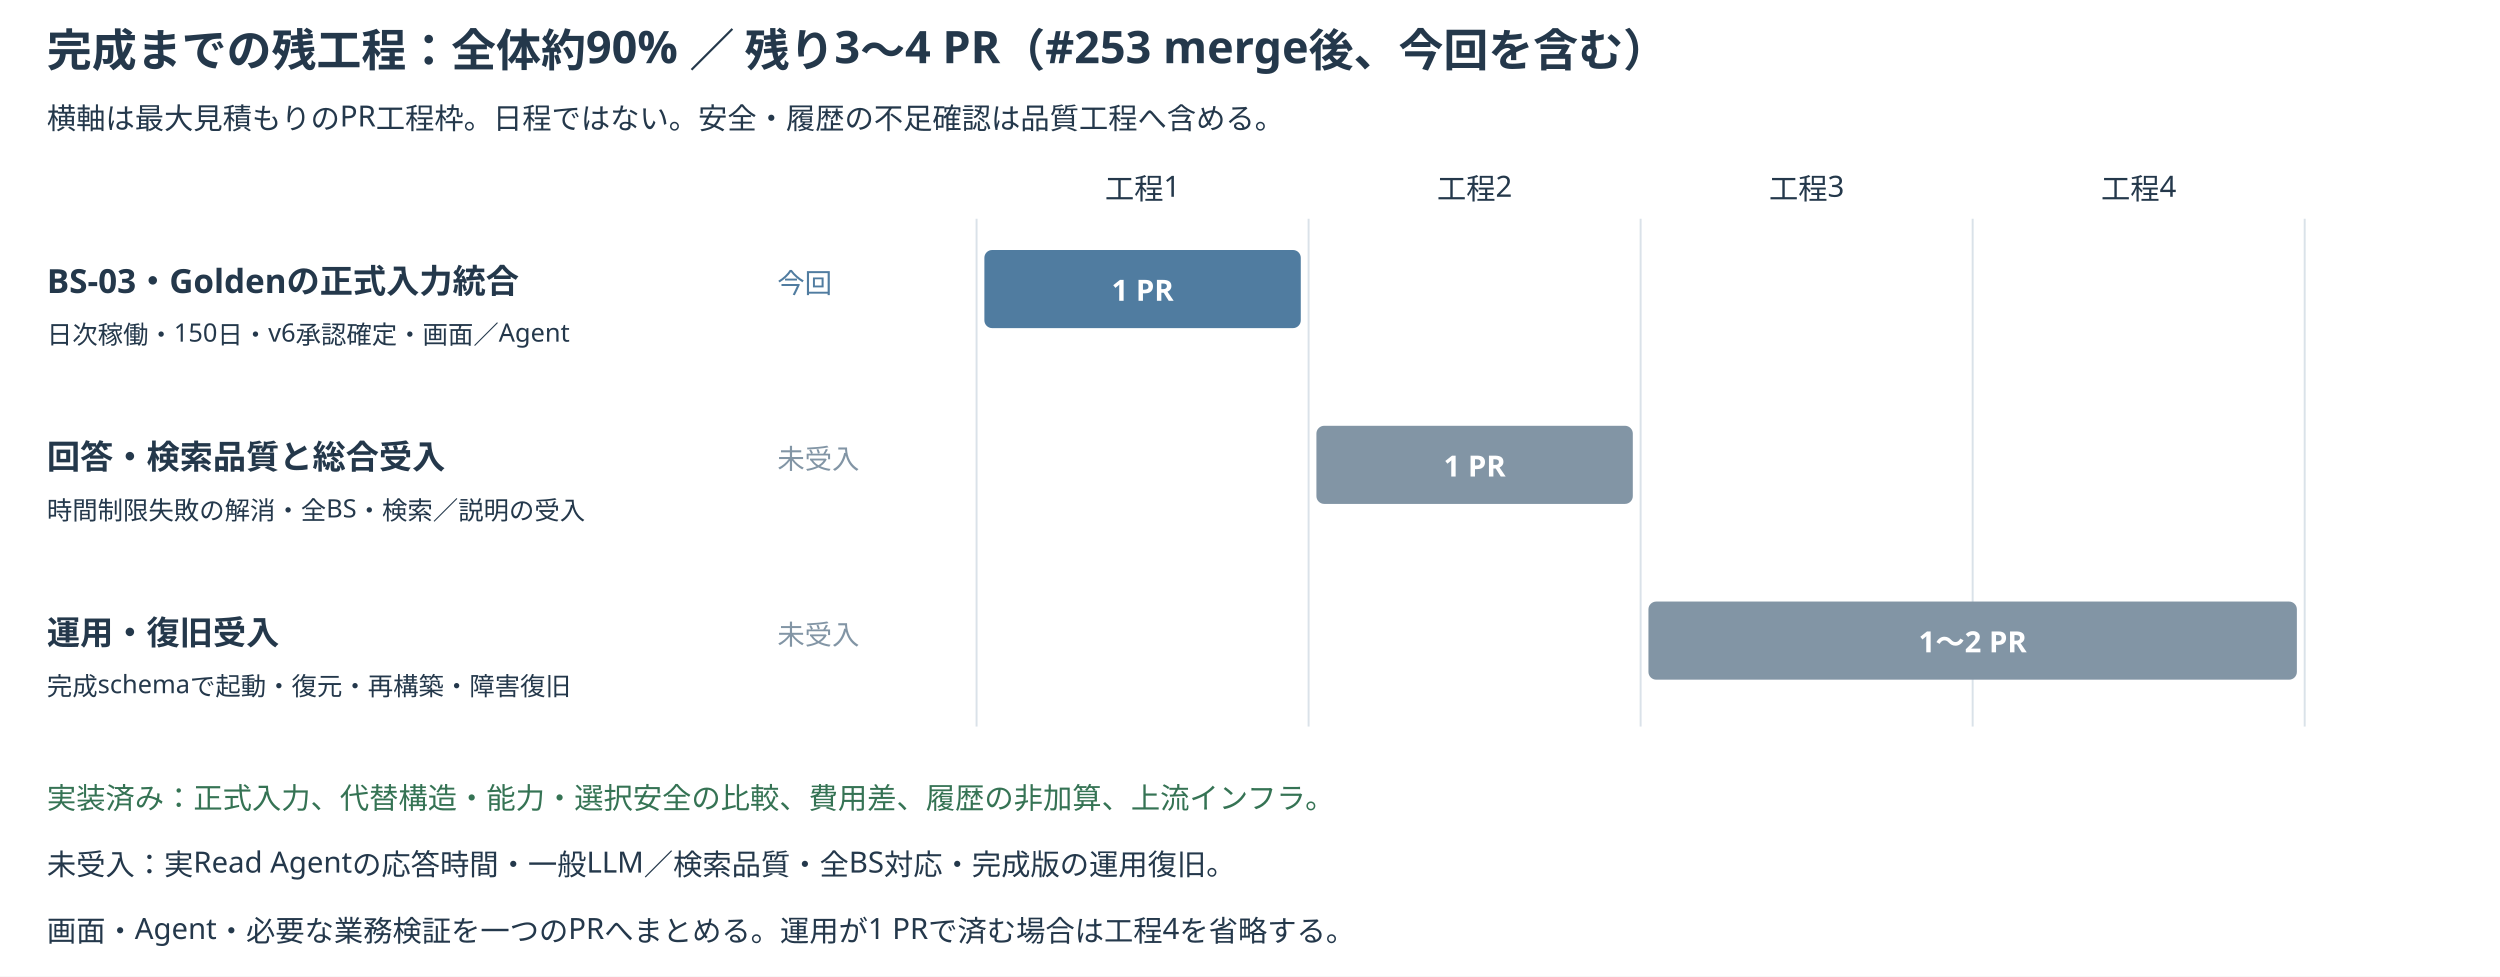
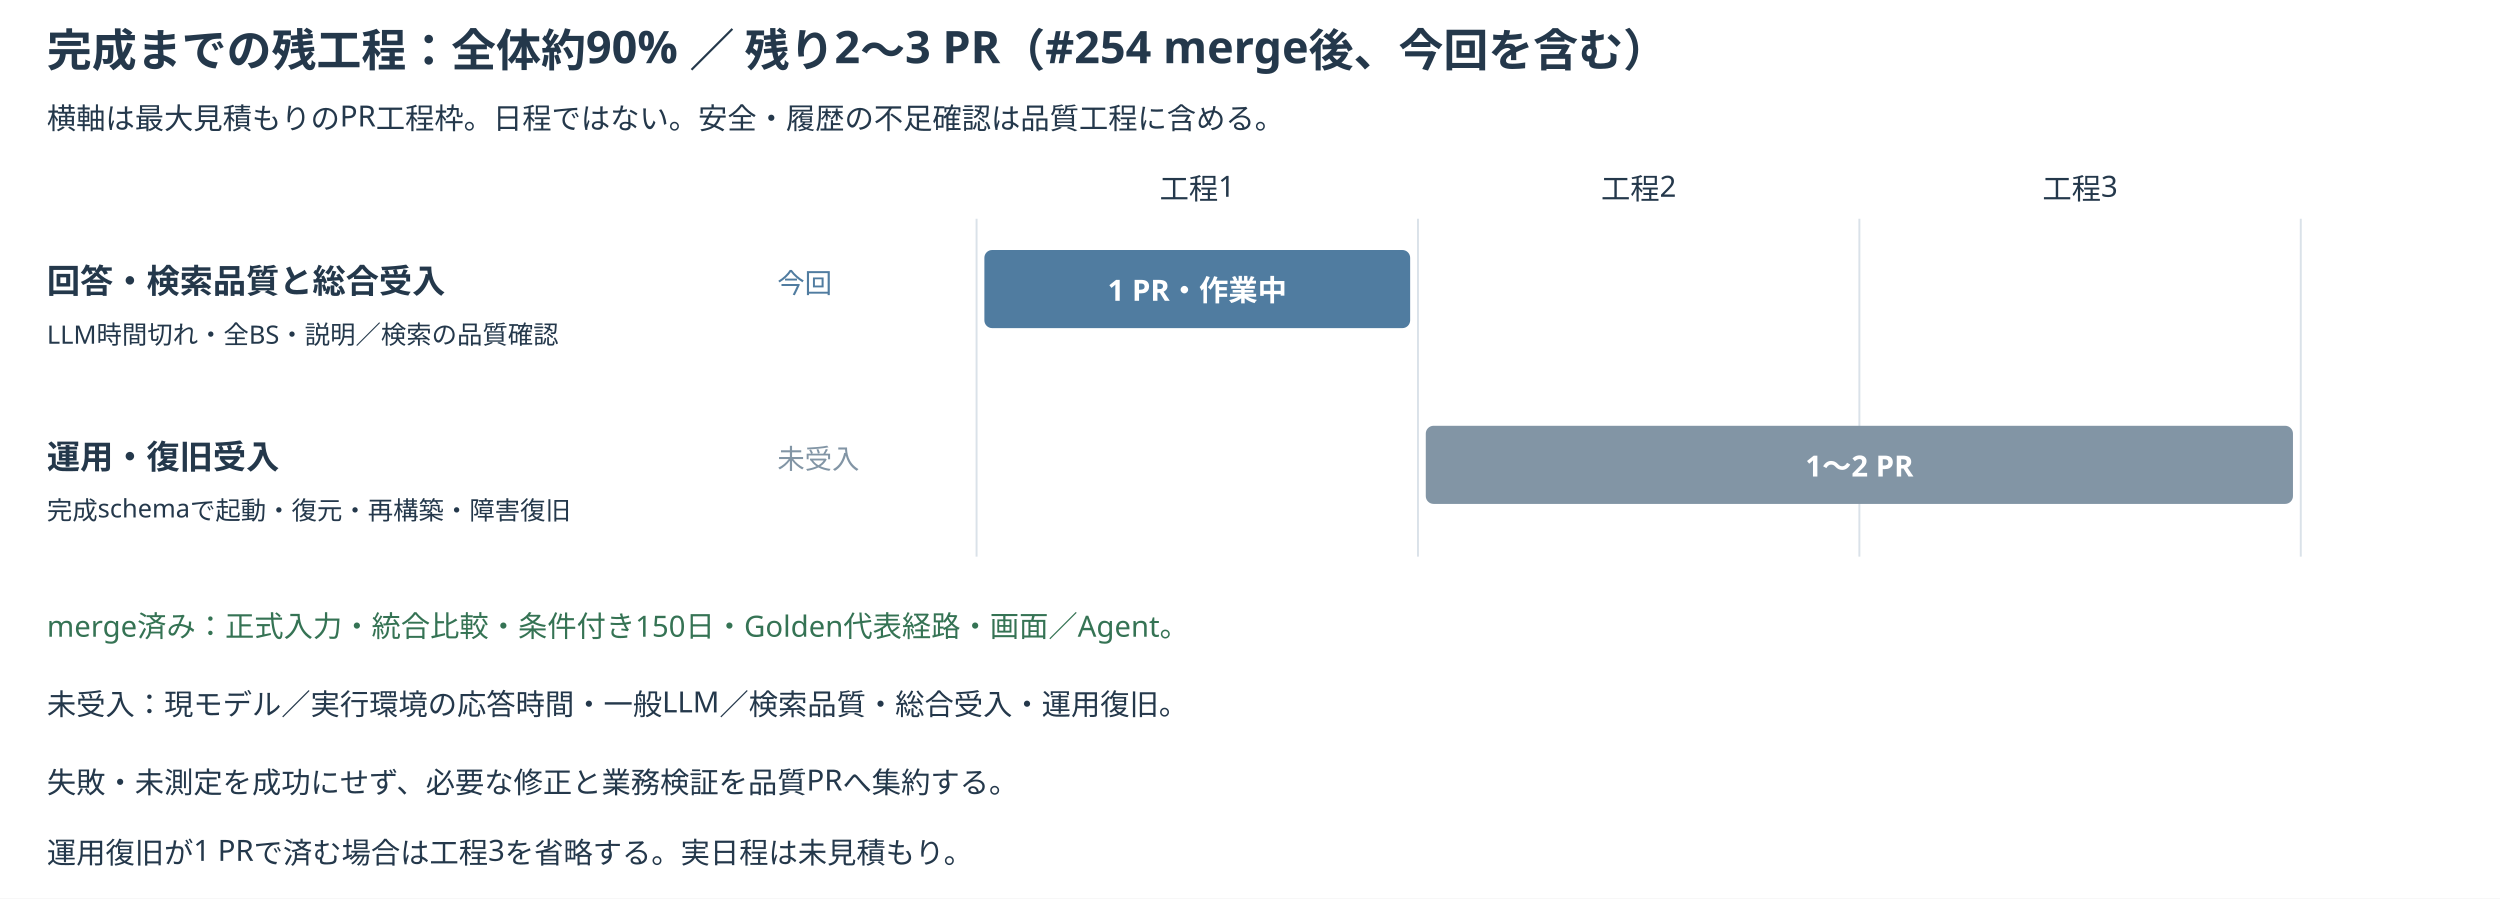
- <svg xmlns="http://www.w3.org/2000/svg" width="1280" height="500" viewBox="0 0 1280 500" role="img" aria-labelledby="title desc">
-   <rect width="1280" height="500" fill="white" />
+ <svg xmlns="http://www.w3.org/2000/svg" width="1280" height="460" viewBox="0 0 1280 460" role="img" aria-labelledby="title desc">
+   <rect width="1280" height="460" fill="white" />
  <g font-family="sans-serif" fill="#24384b">
-     <text x="24" y="34" font-size="23" font-weight="bold">完成までの残工程：全体約90% ／ 残り3〜4 PR（#253 merge後、今回を含む）</text>
-     <text x="24" y="66" font-size="15">横軸は最大見積もりのPR工程枠。日程ではない。安全・履歴の不足確認は品質工程へ含める。</text>
-     <path d="M500 112V372" stroke="#dae2e9" />
-     <text x="585" y="102" text-anchor="middle" font-size="15">工程1</text>
-     <path d="M670 112V372" stroke="#dae2e9" />
-     <text x="755" y="102" text-anchor="middle" font-size="15">工程2</text>
-     <path d="M840 112V372" stroke="#dae2e9" />
-     <text x="925" y="102" text-anchor="middle" font-size="15">工程3</text>
-     <path d="M1010 112V372" stroke="#dae2e9" />
-     <text x="1095" y="102" text-anchor="middle" font-size="15">工程4</text>
-     <path d="M1180 112V372" stroke="#dae2e9" />
-     <text x="24" y="150" font-size="17" font-weight="bold">BS-03・Goldenの正式入力統合</text>
-     <text x="24" y="176" font-size="13">日次稼働・150日・v6承認確定・画面／Agent</text>
+     <text x="24" y="34" font-size="23" font-weight="bold">完成までの残工程：全体約90% ／ 残り2〜3 PR（#254 merge後、今回を含む）</text>
+     <text x="24" y="66" font-size="15">横軸は最大見積もりのPR工程枠。日程ではない。安全・履歴の不足確認は品質工程に含める。</text>
+     <path d="M500 112V285 M726 112V285 M952 112V285 M1178 112V285" stroke="#dae2e9" />
+     <text x="613" y="102" text-anchor="middle" font-size="15">工程1</text>
+     <text x="839" y="102" text-anchor="middle" font-size="15">工程2</text>
+     <text x="1065" y="102" text-anchor="middle" font-size="15">工程3</text>
+     <text x="24" y="150" font-size="17" font-weight="bold">回答・検索品質と総合受入</text>
+     <text x="24" y="176" font-size="13">LLM時間切れ・全BS・説明／検索の品質確認</text>
    <text x="398" y="150" font-size="14" fill="#507ca0">今回</text>
-     <rect x="504" y="128" width="162" height="40" rx="4" fill="#507ca0" />
-     <text x="585" y="154" text-anchor="middle" font-size="15" fill="white" font-weight="bold">1 PR</text>
-     <text x="24" y="240" font-size="17" font-weight="bold">回答・検索品質と総合受入</text>
-     <text x="24" y="266" font-size="13">時間制限失敗の解消・全BS・検索／説明の受入</text>
+     <rect x="504" y="128" width="218" height="40" rx="4" fill="#507ca0" />
+     <text x="613" y="154" text-anchor="middle" font-size="15" fill="white" font-weight="bold">1 PR・作業中</text>
+     <text x="24" y="240" font-size="17" font-weight="bold">運用・復旧受入</text>
+     <text x="24" y="266" font-size="13">完成schemaで起動・復元・再構築・障害復旧</text>
    <text x="398" y="240" font-size="14" fill="#8295a5">未受入</text>
-     <rect x="674" y="218" width="162" height="40" rx="4" fill="#8295a5" />
-     <text x="755" y="244" text-anchor="middle" font-size="15" fill="white" font-weight="bold">1 PR</text>
-     <text x="24" y="330" font-size="17" font-weight="bold">運用・復旧受入</text>
-     <text x="24" y="356" font-size="13">完成schemaで起動・復元・再構築・障害復旧</text>
-     <text x="398" y="330" font-size="14" fill="#8295a5">未受入</text>
-     <rect x="844" y="308" width="332" height="40" rx="4" fill="#8295a5" />
-     <text x="1010" y="334" text-anchor="middle" font-size="15" fill="white" font-weight="bold">1〜2 PR</text>
-     <text x="24" y="414" font-size="15" fill="#357354">実装済み：正式入力、代替構造・能力・選択安全の比較、費用差、履歴の非加算、上流インフラ。</text>
-     <text x="24" y="448" font-size="15">未受入：実Read Agentの応答時間・一般LLM／検索品質・全BS対応・完成版の運用復旧。</text>
-     <text x="24" y="482" font-size="15">画面・Agent・必要な業務検証を一つのPRへまとめる。運用が1 PRで済む場合は工程4を省略する。</text>
+     <rect x="730" y="218" width="444" height="40" rx="4" fill="#8295a5" />
+     <text x="952" y="244" text-anchor="middle" font-size="15" fill="white" font-weight="bold">1〜2 PR</text>
+     <text x="24" y="326" font-size="15" fill="#357354">merge済み：正式入力・統合比較・条件付き150日・Golden代表経路・画面／Agent。</text>
+     <text x="24" y="366" font-size="15">未受入：現モデル／実行環境の応答時間・一般LLM／検索品質・総合受入・運用復旧。</text>
+     <text x="24" y="406" font-size="15">失敗・未測定を成功にせず、必要な修正と業務検証を品質PRへ集約する。</text>
+     <text x="24" y="442" font-size="15">運用復旧が1 PRで済む場合は工程3を省略する。実日程は未見積もり。</text>
  </g>
</svg>
